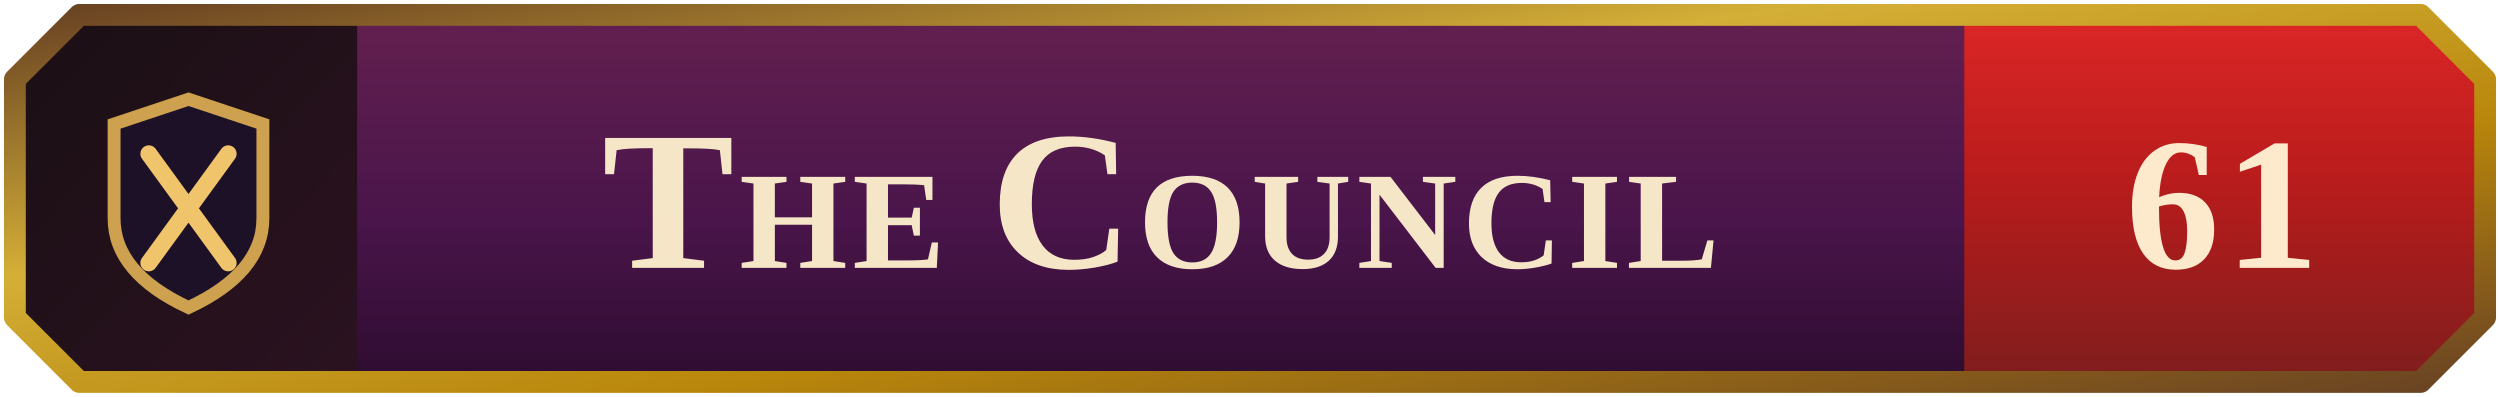
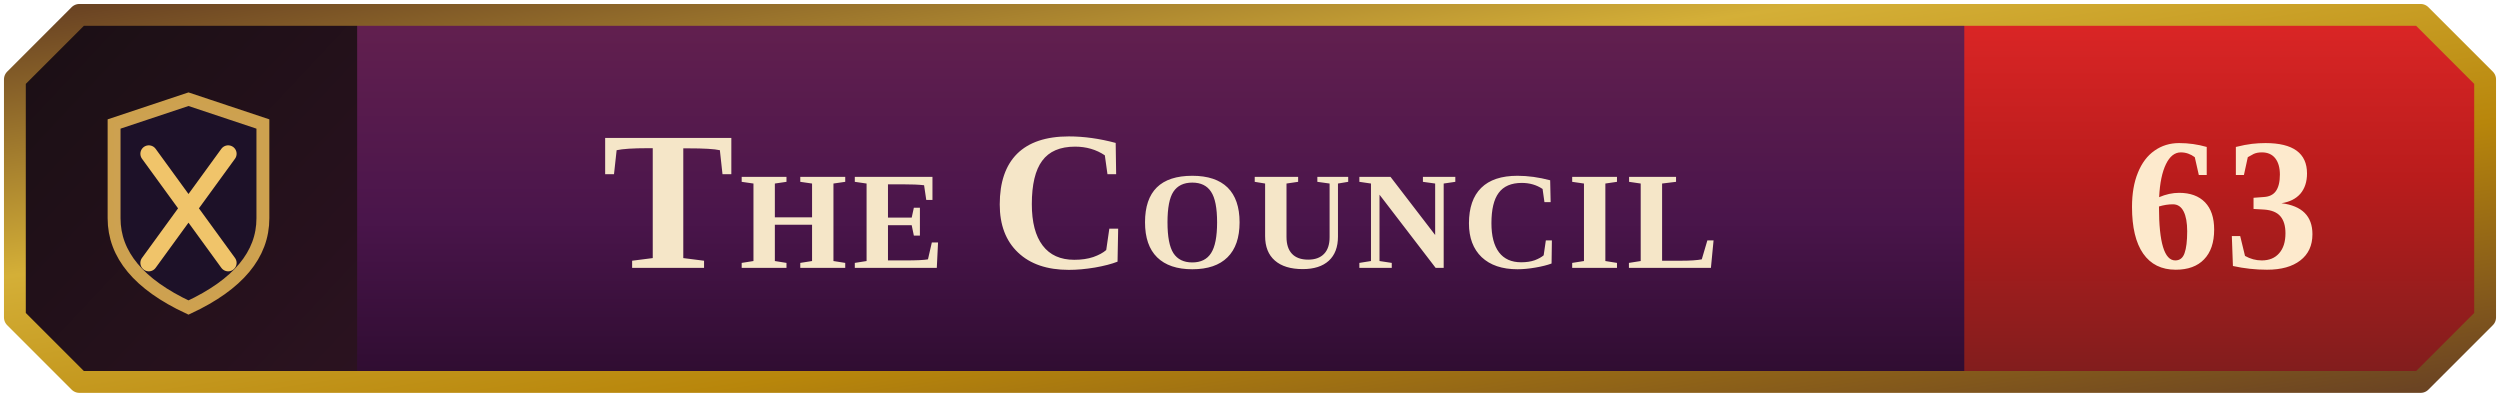
- <svg xmlns="http://www.w3.org/2000/svg" width="126" height="20" viewBox="0 0 252 40" role="img" aria-label="The Council: 61">
+ <svg xmlns="http://www.w3.org/2000/svg" width="126" height="20" viewBox="0 0 252 40" role="img" aria-label="The Council: 63">
  <defs>
    <linearGradient id="mcPlum" x1="0" y1="0" x2="0" y2="1">
      <stop offset="0%" stop-color="#63204f" />
      <stop offset="55%" stop-color="#4a154b" />
      <stop offset="100%" stop-color="#2e0c30" />
    </linearGradient>
    <linearGradient id="mcCap" x1="0" y1="0" x2="1" y2="1">
      <stop offset="0%" stop-color="#1a0f14" />
      <stop offset="100%" stop-color="#2b1220" />
    </linearGradient>
    <linearGradient id="mcBronze" x1="0" y1="0" x2="1" y2="1">
      <stop offset="0%" stop-color="#6b4423" />
      <stop offset="35%" stop-color="#d4af37" />
      <stop offset="65%" stop-color="#b8860b" />
      <stop offset="100%" stop-color="#6b4423" />
    </linearGradient>
    <linearGradient id="mcCount" x1="0" y1="0" x2="0" y2="1">
      <stop offset="0%" stop-color="#dc2626" />
      <stop offset="45%" stop-color="#b91c1c" />
      <stop offset="100%" stop-color="#7f1d1d" />
    </linearGradient>
  </defs>
  <path d="M 8 1.5 L 244 1.5 L 250.5 8 L 250.5 32 L 244 38.5 L 8 38.5 L 1.5 32 L 1.5 8 Z" fill="url(#mcPlum)" />
  <path d="M 8 1.5 L 36 1.5 L 36 38.5 L 8 38.5 L 1.5 32 L 1.5 8 Z" fill="url(#mcCap)" />
  <path d="M 198 1.5 L 244 1.5 L 250.5 8 L 250.5 32 L 244 38.5 L 198 38.5 Z" fill="url(#mcCount)" />
  <path d="M 8 1.5 L 244 1.5 L 250.5 8 L 250.5 32 L 244 38.5 L 8 38.5 L 1.5 32 L 1.5 8 Z" fill="none" stroke="url(#mcBronze)" stroke-width="2.2" stroke-linejoin="round" />
  <line x1="36" y1="3" x2="36" y2="37" stroke="url(#mcBronze)" stroke-width="1.4" />
  <line x1="198" y1="3" x2="198" y2="37" stroke="url(#mcBronze)" stroke-width="1.4" />
  <path d="M 19 10 L 26.5 12.5 L 26.5 22 Q 26.5 27.5 19 31 Q 11.5 27.5 11.5 22 L 11.5 12.5 Z" fill="#1d1128" stroke="#e0b055" stroke-opacity="0.9" stroke-width="1.3" />
  <path d="M 15 15.5 L 23 26.5 M 23 15.5 L 15 26.5" stroke="#f0c46a" stroke-width="1.7" stroke-linecap="round" />
  <text x="117" y="27" text-anchor="middle" fill="#f5e6c8" font-family="Cinzel, Georgia, 'Times New Roman', serif" font-size="20" font-weight="700" letter-spacing="0.5" style="font-variant: small-caps">The Council</text>
-   <text x="224" y="27" text-anchor="middle" fill="#fdeacd" font-family="Cinzel, Georgia, 'Times New Roman', serif" font-size="19" font-weight="700" letter-spacing="0.5">61</text>
+   <text x="224" y="27" text-anchor="middle" fill="#fdeacd" font-family="Cinzel, Georgia, 'Times New Roman', serif" font-size="19" font-weight="700" letter-spacing="0.5">63</text>
</svg>
